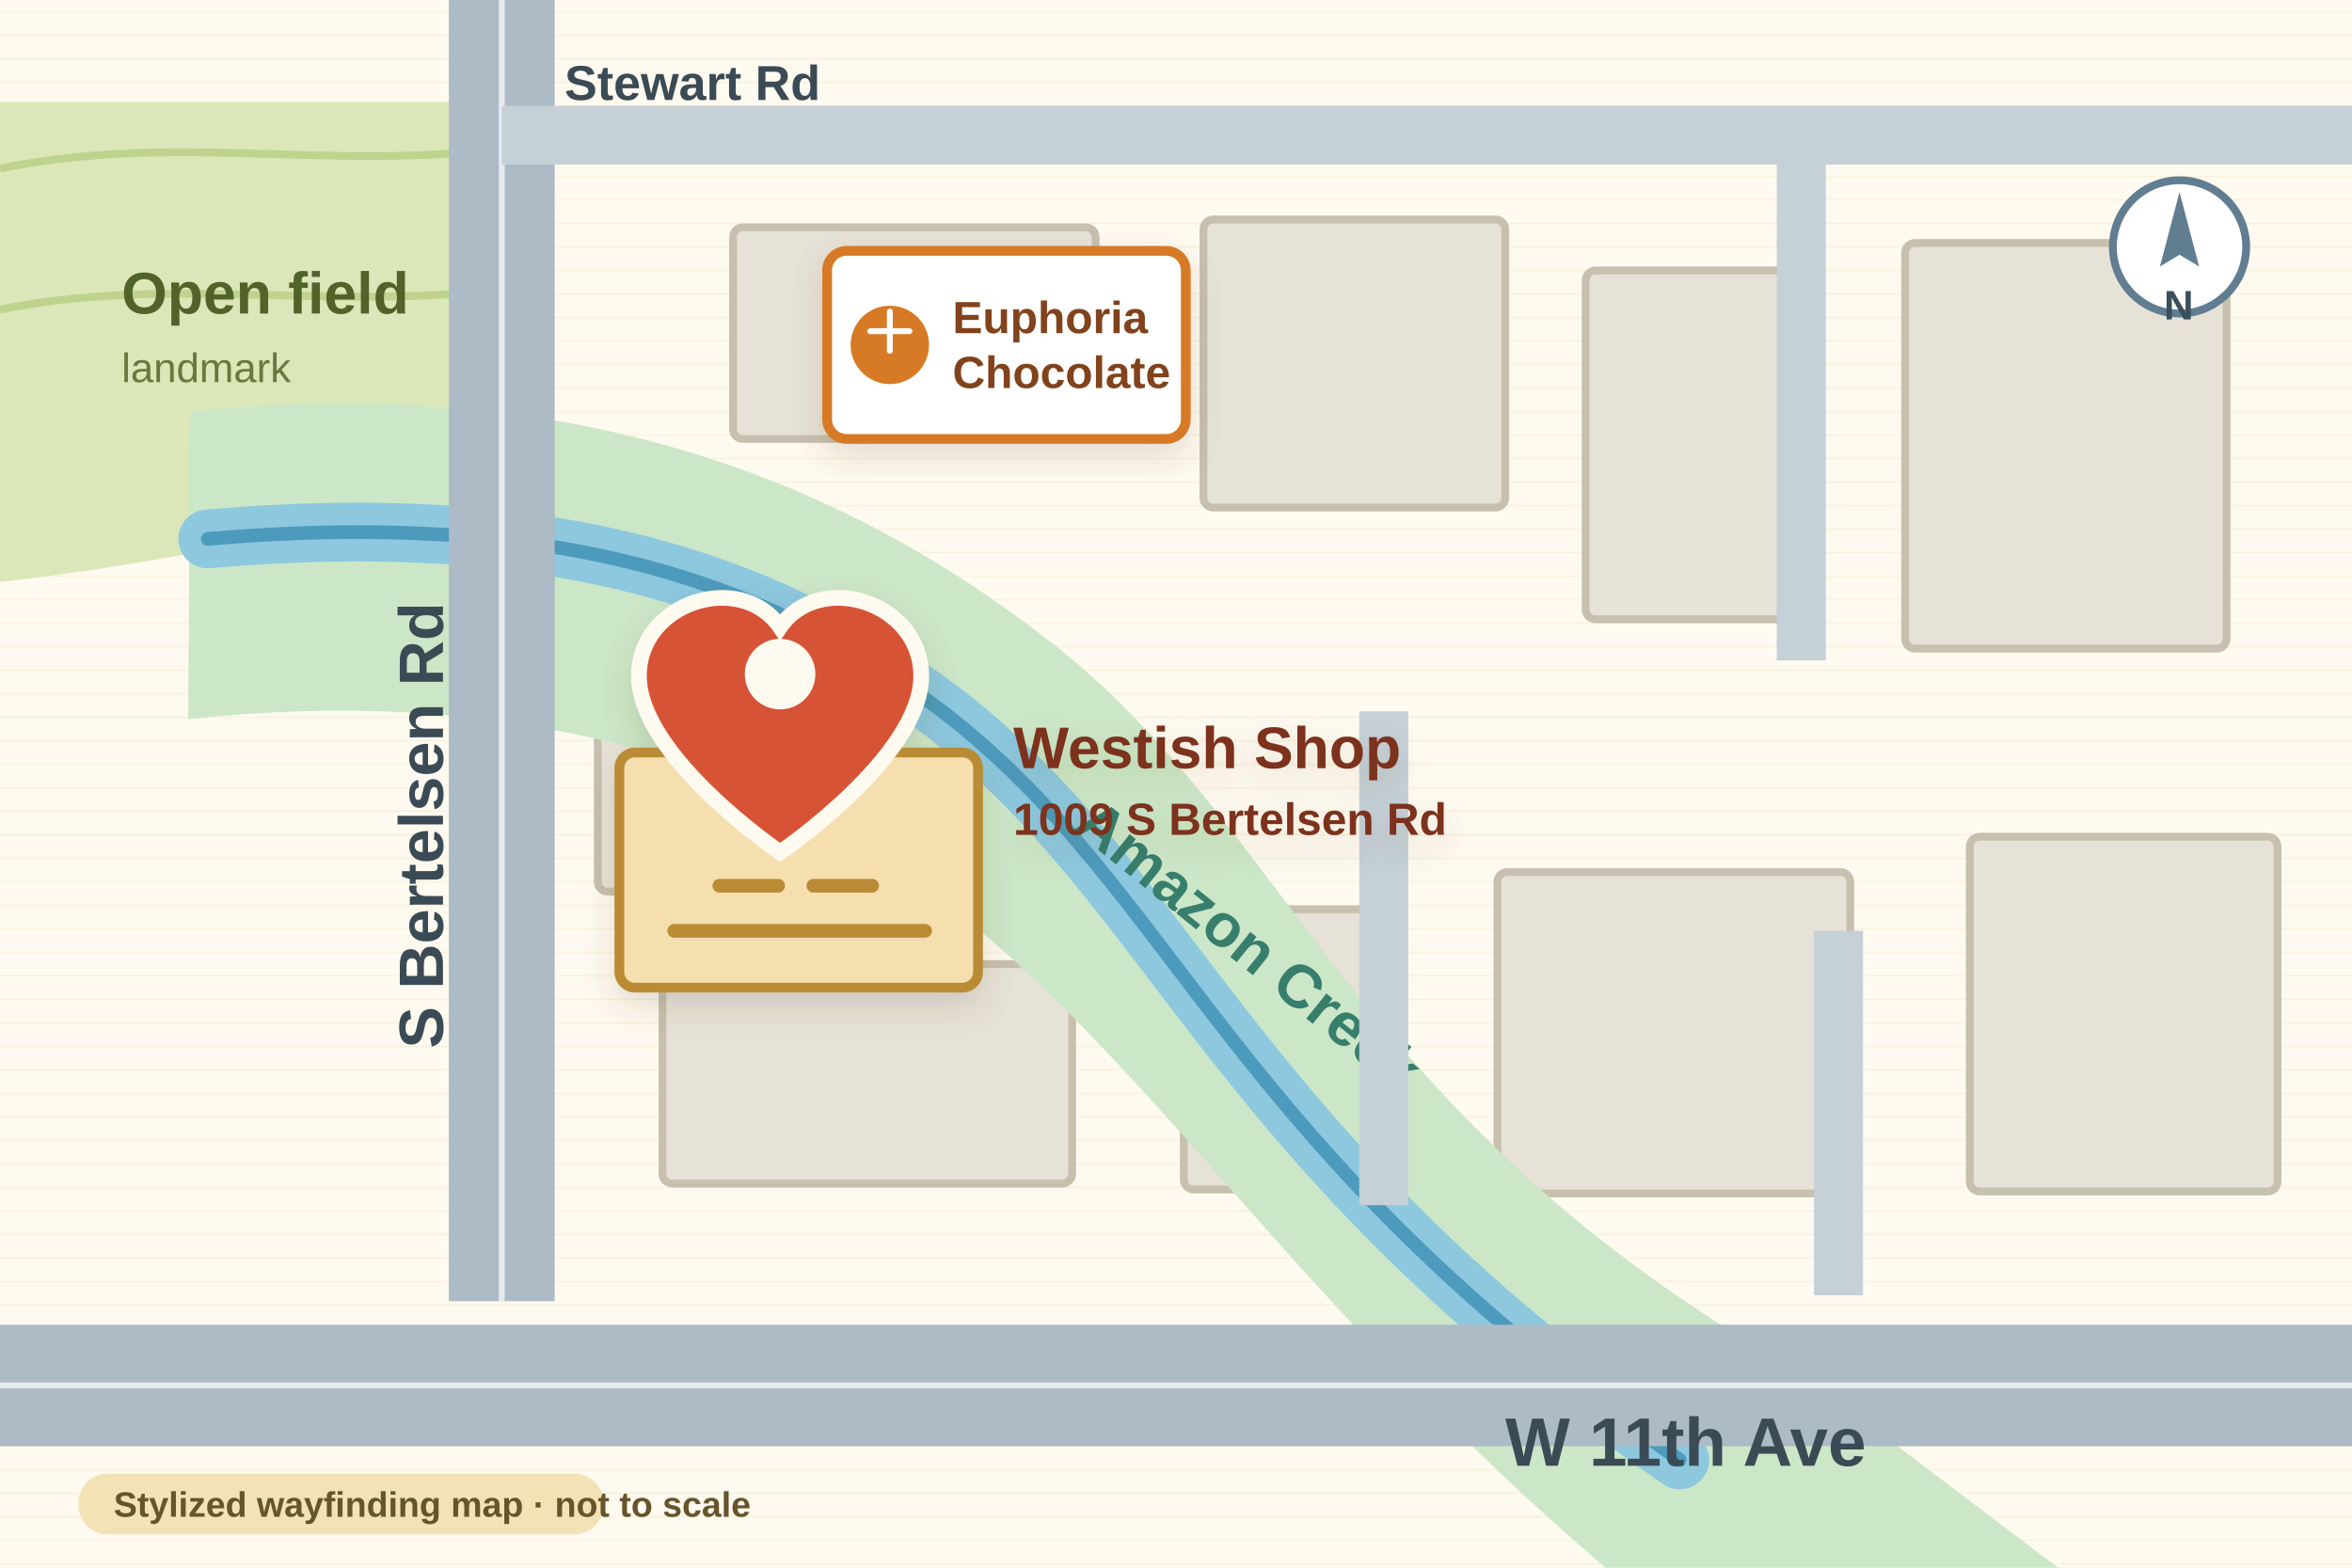
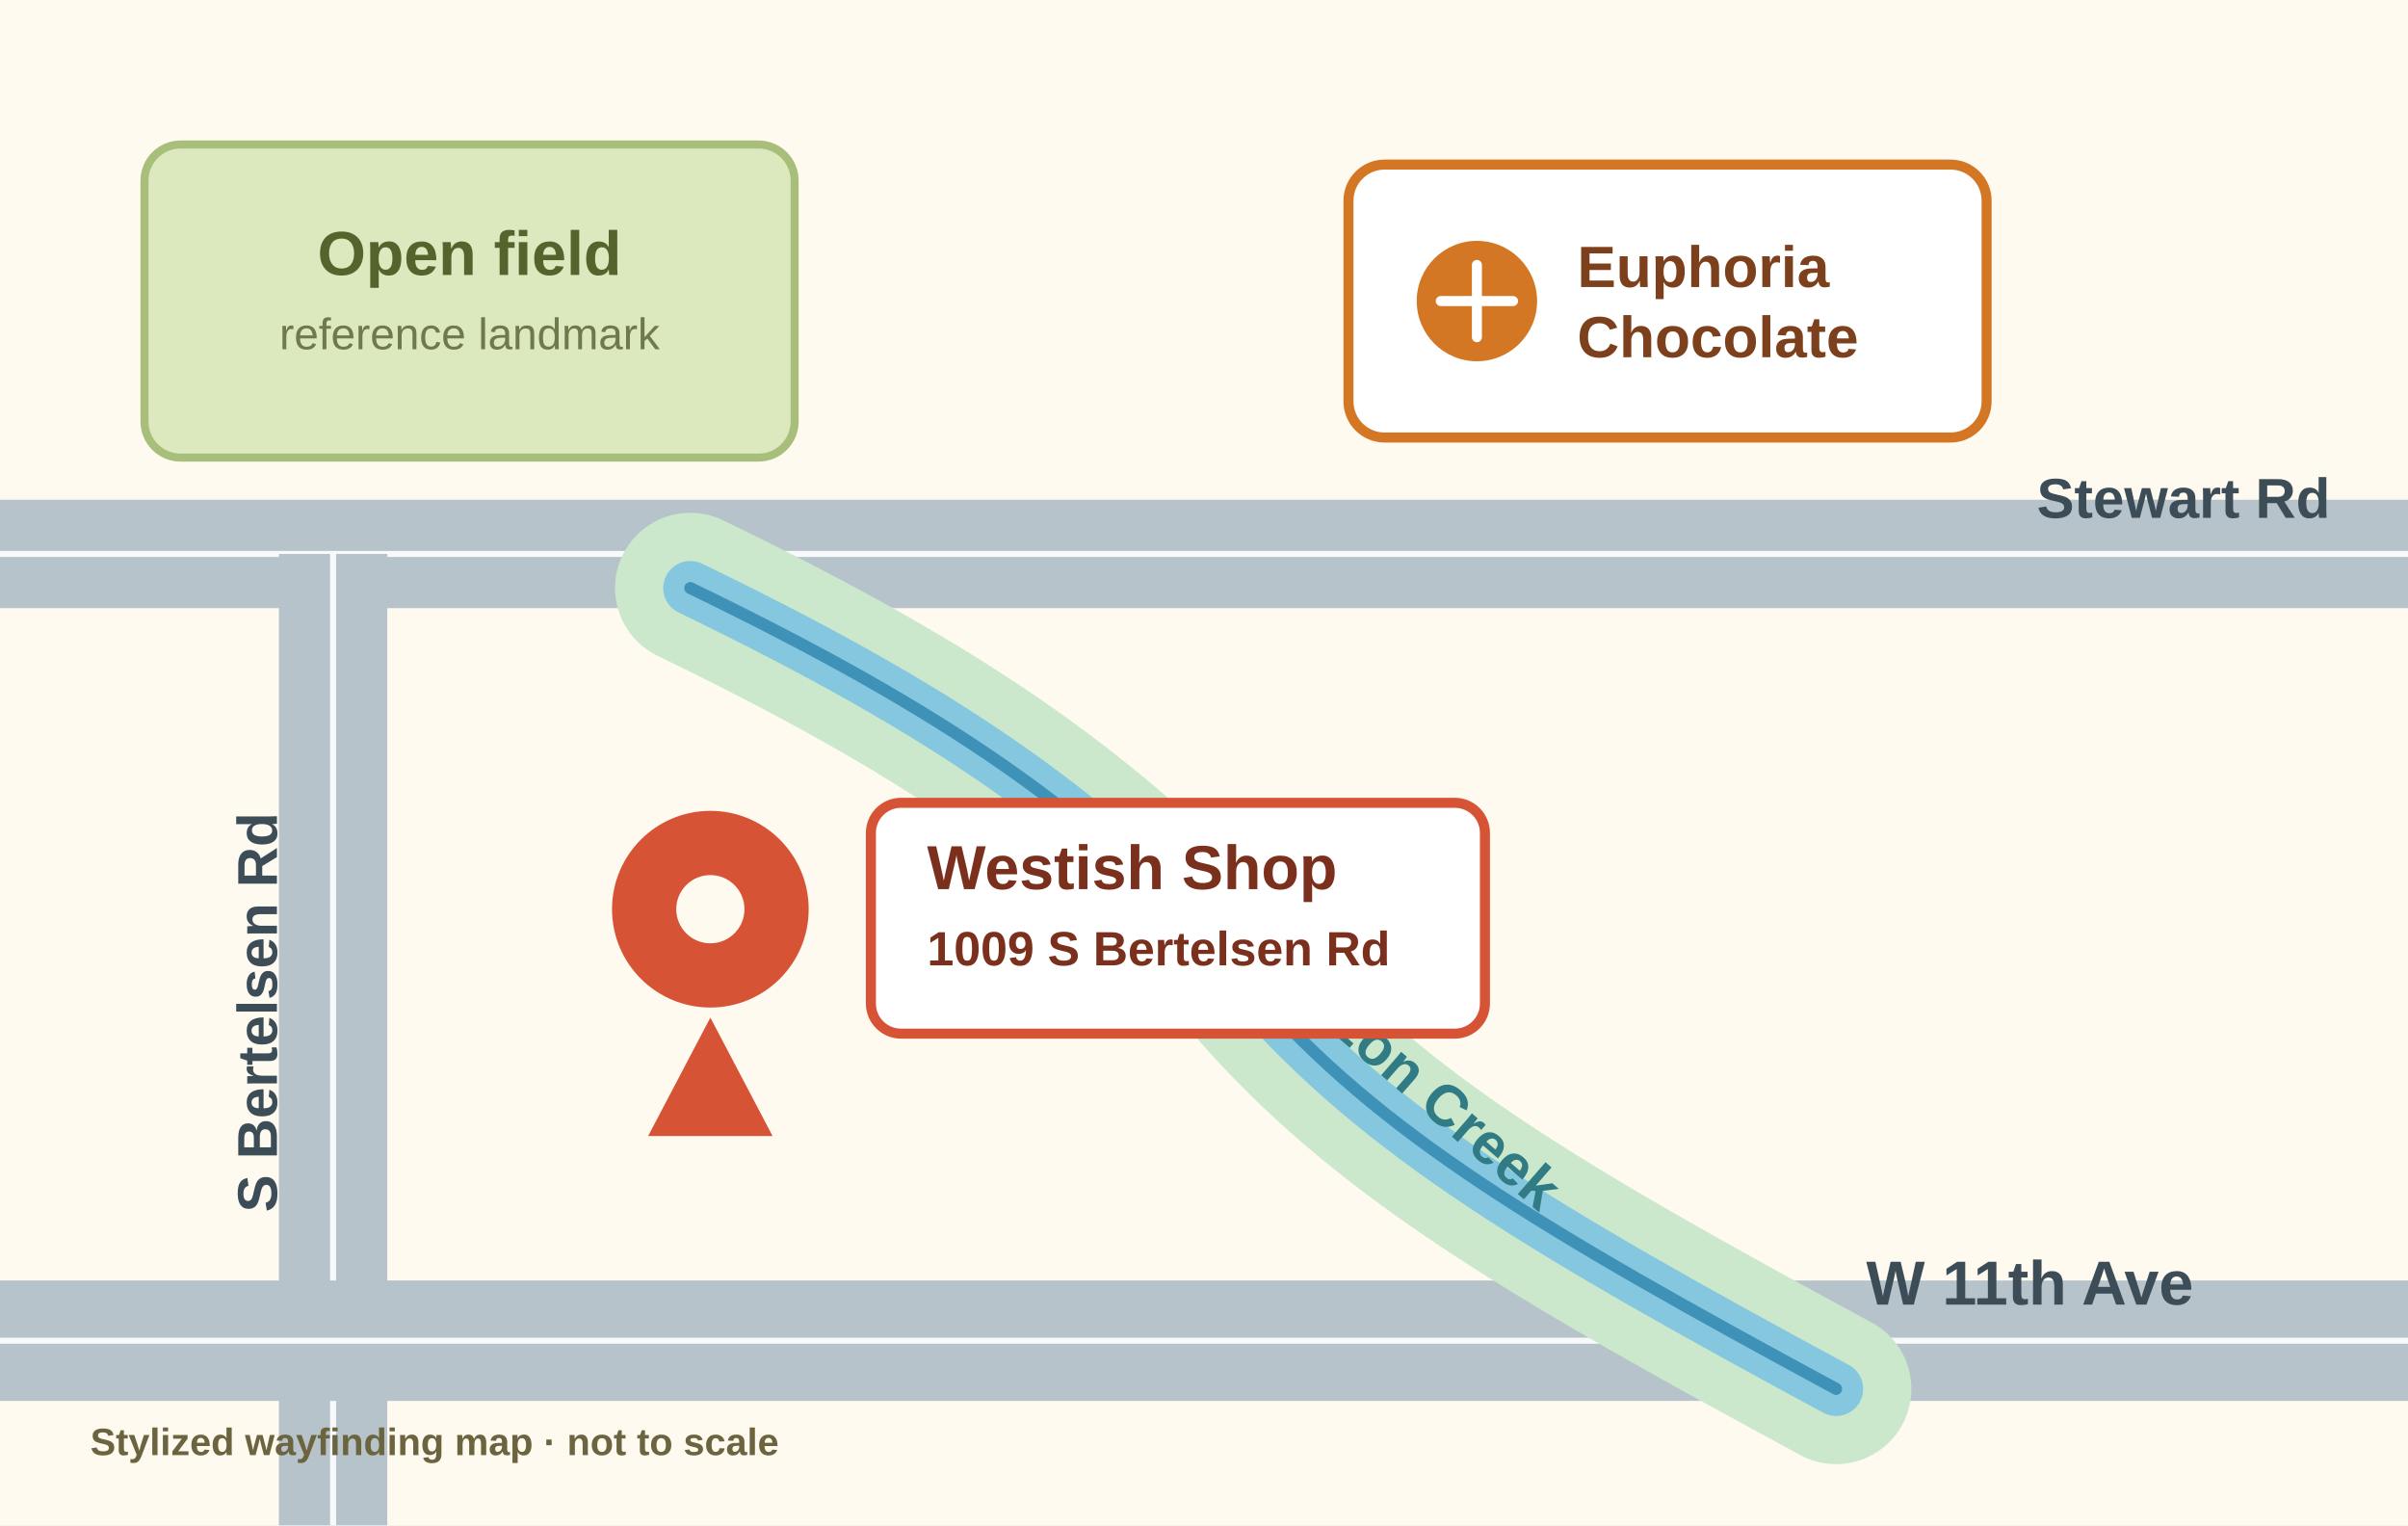
- <svg xmlns="http://www.w3.org/2000/svg" viewBox="0 0 1200 800" role="img" aria-labelledby="map-title map-description">
-   <defs>
-     <pattern id="paper-texture" width="24" height="24" patternUnits="userSpaceOnUse">
-       <path d="M0 6h24M0 18h24" stroke="#eedfbf" stroke-width="0.8" opacity="0.35" />
-     </pattern>
-     <filter id="soft-shadow" x="-20%" y="-20%" width="140%" height="140%">
-       <feDropShadow dx="0" dy="7" stdDeviation="8" flood-color="#51442b" flood-opacity="0.16" />
-     </filter>
-   </defs>
-   <rect width="1200" height="800" fill="#fffaf0" />
-   <rect width="1200" height="800" fill="url(#paper-texture)" />
-   <path d="M0 52 H282 V222 C224 254 137 281 0 297 Z" fill="#dbe7b8" />
-   <path d="M0 86 C99 66 177 91 282 72 M0 158 C92 139 180 162 282 144" fill="none" stroke="#b2cb7c" stroke-width="4" opacity="0.7" />
-   <text x="62" y="160" fill="#52622b" font-family="Arial, sans-serif" font-size="30" font-weight="700">Open field</text>
-   <text x="62" y="195" fill="#6b7641" font-family="Arial, sans-serif" font-size="21">landmark</text>
-   <g fill="#e7e2d7" stroke="#c8c0ae" stroke-width="4">
-     <rect x="374" y="116" width="185" height="108" rx="5" />
-     <rect x="614" y="112" width="154" height="147" rx="5" />
-     <rect x="809" y="138" width="115" height="178" rx="5" />
-     <rect x="972" y="124" width="164" height="207" rx="5" />
-     <rect x="305" y="333" width="158" height="122" rx="5" />
-     <rect x="338" y="492" width="209" height="112" rx="5" />
-     <rect x="604" y="464" width="97" height="143" rx="5" />
-     <rect x="764" y="445" width="180" height="164" rx="5" />
-     <rect x="1005" y="427" width="157" height="181" rx="5" />
+ <svg xmlns="http://www.w3.org/2000/svg" viewBox="0 0 1200 760" role="img" aria-labelledby="map-title map-description">
+   <rect width="1200" height="760" fill="#fffaf0" />
+   <rect x="72" y="72" width="324" height="156" rx="18" fill="#dce9be" stroke="#a7bf7b" stroke-width="4" />
+   <text x="234" y="137" text-anchor="middle" fill="#53652d" font-family="Arial, sans-serif" font-size="31" font-weight="700">Open field</text>
+   <text x="234" y="174" text-anchor="middle" fill="#6e7a49" font-family="Arial, sans-serif" font-size="22">reference landmark</text>
+   <rect x="672" y="82" width="318" height="136" rx="18" fill="#fff" stroke="#d47725" stroke-width="5" />
+   <circle cx="736" cy="150" r="30" fill="#d47725" />
+   <path d="M718 150h36M736 132v36" stroke="#fff" stroke-width="5" stroke-linecap="round" />
+   <text x="786" y="143" fill="#7c401c" font-family="Arial, sans-serif" font-size="29" font-weight="700">Euphoria</text>
+   <text x="786" y="178" fill="#7c401c" font-family="Arial, sans-serif" font-size="29" font-weight="700">Chocolate</text>
+   <path d="M0 276 H1200" fill="none" stroke="#b7c3ca" stroke-width="54" />
+   <path d="M0 276 H1200" fill="none" stroke="#fff" stroke-width="3" opacity="0.9" />
+   <text x="1015" y="258" fill="#3d4d57" font-family="Arial, sans-serif" font-size="28" font-weight="700">Stewart Rd</text>
+   <path d="M166 276 V760" fill="none" stroke="#b7c3ca" stroke-width="54" />
+   <path d="M166 276 V760" fill="none" stroke="#fff" stroke-width="3" opacity="0.9" />
+   <text x="138" y="604" fill="#3d4d57" font-family="Arial, sans-serif" font-size="28" font-weight="700" transform="rotate(-90 138 604)">S Bertelsen Rd</text>
+   <path d="M0 668 H1200" fill="none" stroke="#b7c3ca" stroke-width="60" />
+   <path d="M0 668 H1200" fill="none" stroke="#fff" stroke-width="3" opacity="0.9" />
+   <text x="930" y="650" fill="#3d4d57" font-family="Arial, sans-serif" font-size="31" font-weight="700">W 11th Ave</text>
+   <path d="M344 293 C470 354 548 406 625 493 C688 565 767 612 915 692" fill="none" stroke="#cbe8cc" stroke-width="75" stroke-linecap="round" />
+   <path d="M344 293 C470 354 548 406 625 493 C688 565 767 612 915 692" fill="none" stroke="#85c7df" stroke-width="27" stroke-linecap="round" />
+   <path d="M344 293 C470 354 548 406 625 493 C688 565 767 612 915 692" fill="none" stroke="#3e91b7" stroke-width="6" stroke-linecap="round" />
+   <text x="615" y="472" fill="#317b85" font-family="Arial, sans-serif" font-size="29" font-weight="700" transform="rotate(41 615 472)">Amazon Creek</text>
+   <g>
+     <circle cx="354" cy="453" r="54" fill="#d65336" stroke="#fffaf0" stroke-width="10" />
+     <circle cx="354" cy="453" r="17" fill="#fffaf0" />
+     <path d="M354 507 L323 566 H385 Z" fill="#d65336" />
+     <rect x="434" y="400" width="306" height="115" rx="15" fill="#fff" stroke="#d65336" stroke-width="5" />
+     <text x="462" y="443" fill="#7a301c" font-family="Arial, sans-serif" font-size="31" font-weight="800">Westish Shop</text>
+     <text x="462" y="481" fill="#7a301c" font-family="Arial, sans-serif" font-size="24" font-weight="700">1009 S Bertelsen Rd</text>
  </g>
-   <path d="M97 210 C291 190 428 244 534 326 C660 423 689 571 918 700 L1050 800 H819 C663 666 596 554 493 469 C387 383 253 350 96 367 Z" fill="#cce7c7" />
-   <path d="M106 275 C278 260 390 294 482 364 C601 456 627 586 857 745" fill="none" stroke="#8dc8df" stroke-width="30" stroke-linecap="round" />
-   <path d="M106 275 C278 260 390 294 482 364 C601 456 627 586 857 745" fill="none" stroke="#4d9bbc" stroke-width="7" stroke-linecap="round" />
-   <text x="547" y="423" fill="#377e6d" font-family="Arial, sans-serif" font-size="31" font-weight="700" transform="rotate(39 547 423)">Amazon Creek</text>
-   <path d="M256 0 V664" fill="none" stroke="#acbbc5" stroke-width="54" />
-   <path d="M256 0 V664" fill="none" stroke="#f9fbfc" stroke-width="3" opacity="0.75" />
-   <path d="M0 707 H1200" fill="none" stroke="#acbbc5" stroke-width="62" />
-   <path d="M0 707 H1200" fill="none" stroke="#f9fbfc" stroke-width="3" opacity="0.75" />
-   <path d="M256 69 H1200" fill="none" stroke="#c5d0d7" stroke-width="30" />
-   <path d="M919 70 V337 M706 363 V615 M938 475 V661" fill="none" stroke="#c5d0d7" stroke-width="25" />
-   <g fill="#3b4b55" font-family="Arial, sans-serif" font-weight="700">
-     <text x="288" y="51" font-size="25">Stewart Rd</text>
-     <text x="768" y="748" font-size="35">W 11th Ave</text>
-     <text x="226" y="535" font-size="32" transform="rotate(-90 226 535)">S Bertelsen Rd</text>
-   </g>
-   <g filter="url(#soft-shadow)">
-     <rect x="422" y="128" width="183" height="96" rx="10" fill="#fff" stroke="#d77a25" stroke-width="5" />
-     <circle cx="454" cy="176" r="20" fill="#d77a25" />
-     <path d="M444 169h20M454 159v20" stroke="#fff" stroke-width="3" stroke-linecap="round" />
-     <text x="486" y="170" fill="#81421a" font-family="Arial, sans-serif" font-size="23" font-weight="700">Euphoria</text>
-     <text x="486" y="198" fill="#81421a" font-family="Arial, sans-serif" font-size="23" font-weight="700">Chocolate</text>
-   </g>
-   <g filter="url(#soft-shadow)">
-     <rect x="316" y="384" width="183" height="120" rx="8" fill="#f5dfaf" stroke="#ba8b36" stroke-width="5" />
-     <path d="M344 475h128M367 452h30M415 452h30" fill="none" stroke="#ba8b36" stroke-width="7" stroke-linecap="round" />
-     <path d="M326 345 C326 307 378 291 398 320 C418 291 470 307 470 345 C470 386 398 435 398 435 C398 435 326 386 326 345 Z" fill="#d65336" stroke="#fffaf0" stroke-width="8" />
-     <circle cx="398" cy="344" r="18" fill="#fffaf0" />
-     <text x="517" y="392" fill="#7b321d" font-family="Arial, sans-serif" font-size="30" font-weight="800">Westish Shop</text>
-     <text x="517" y="426" fill="#7b321d" font-family="Arial, sans-serif" font-size="23" font-weight="700">1009 S Bertelsen Rd</text>
-   </g>
-   <g transform="translate(1072 86)">
-     <circle cx="40" cy="40" r="34" fill="#fff" stroke="#617d91" stroke-width="4" />
-     <path d="M40 12 L50 50 L40 44 L30 50 Z" fill="#617d91" />
-     <text x="32" y="77" fill="#3a4e5c" font-family="Arial, sans-serif" font-size="21" font-weight="700">N</text>
-   </g>
-   <rect x="40" y="752" width="268" height="31" rx="15" fill="#f2e2b5" />
-   <text x="58" y="774" fill="#67542a" font-family="Arial, sans-serif" font-size="18" font-weight="700">Stylized wayfinding map · not to scale</text>
+   <text x="45" y="725" fill="#6b643f" font-family="Arial, sans-serif" font-size="19" font-weight="700">Stylized wayfinding map · not to scale</text>
</svg>
